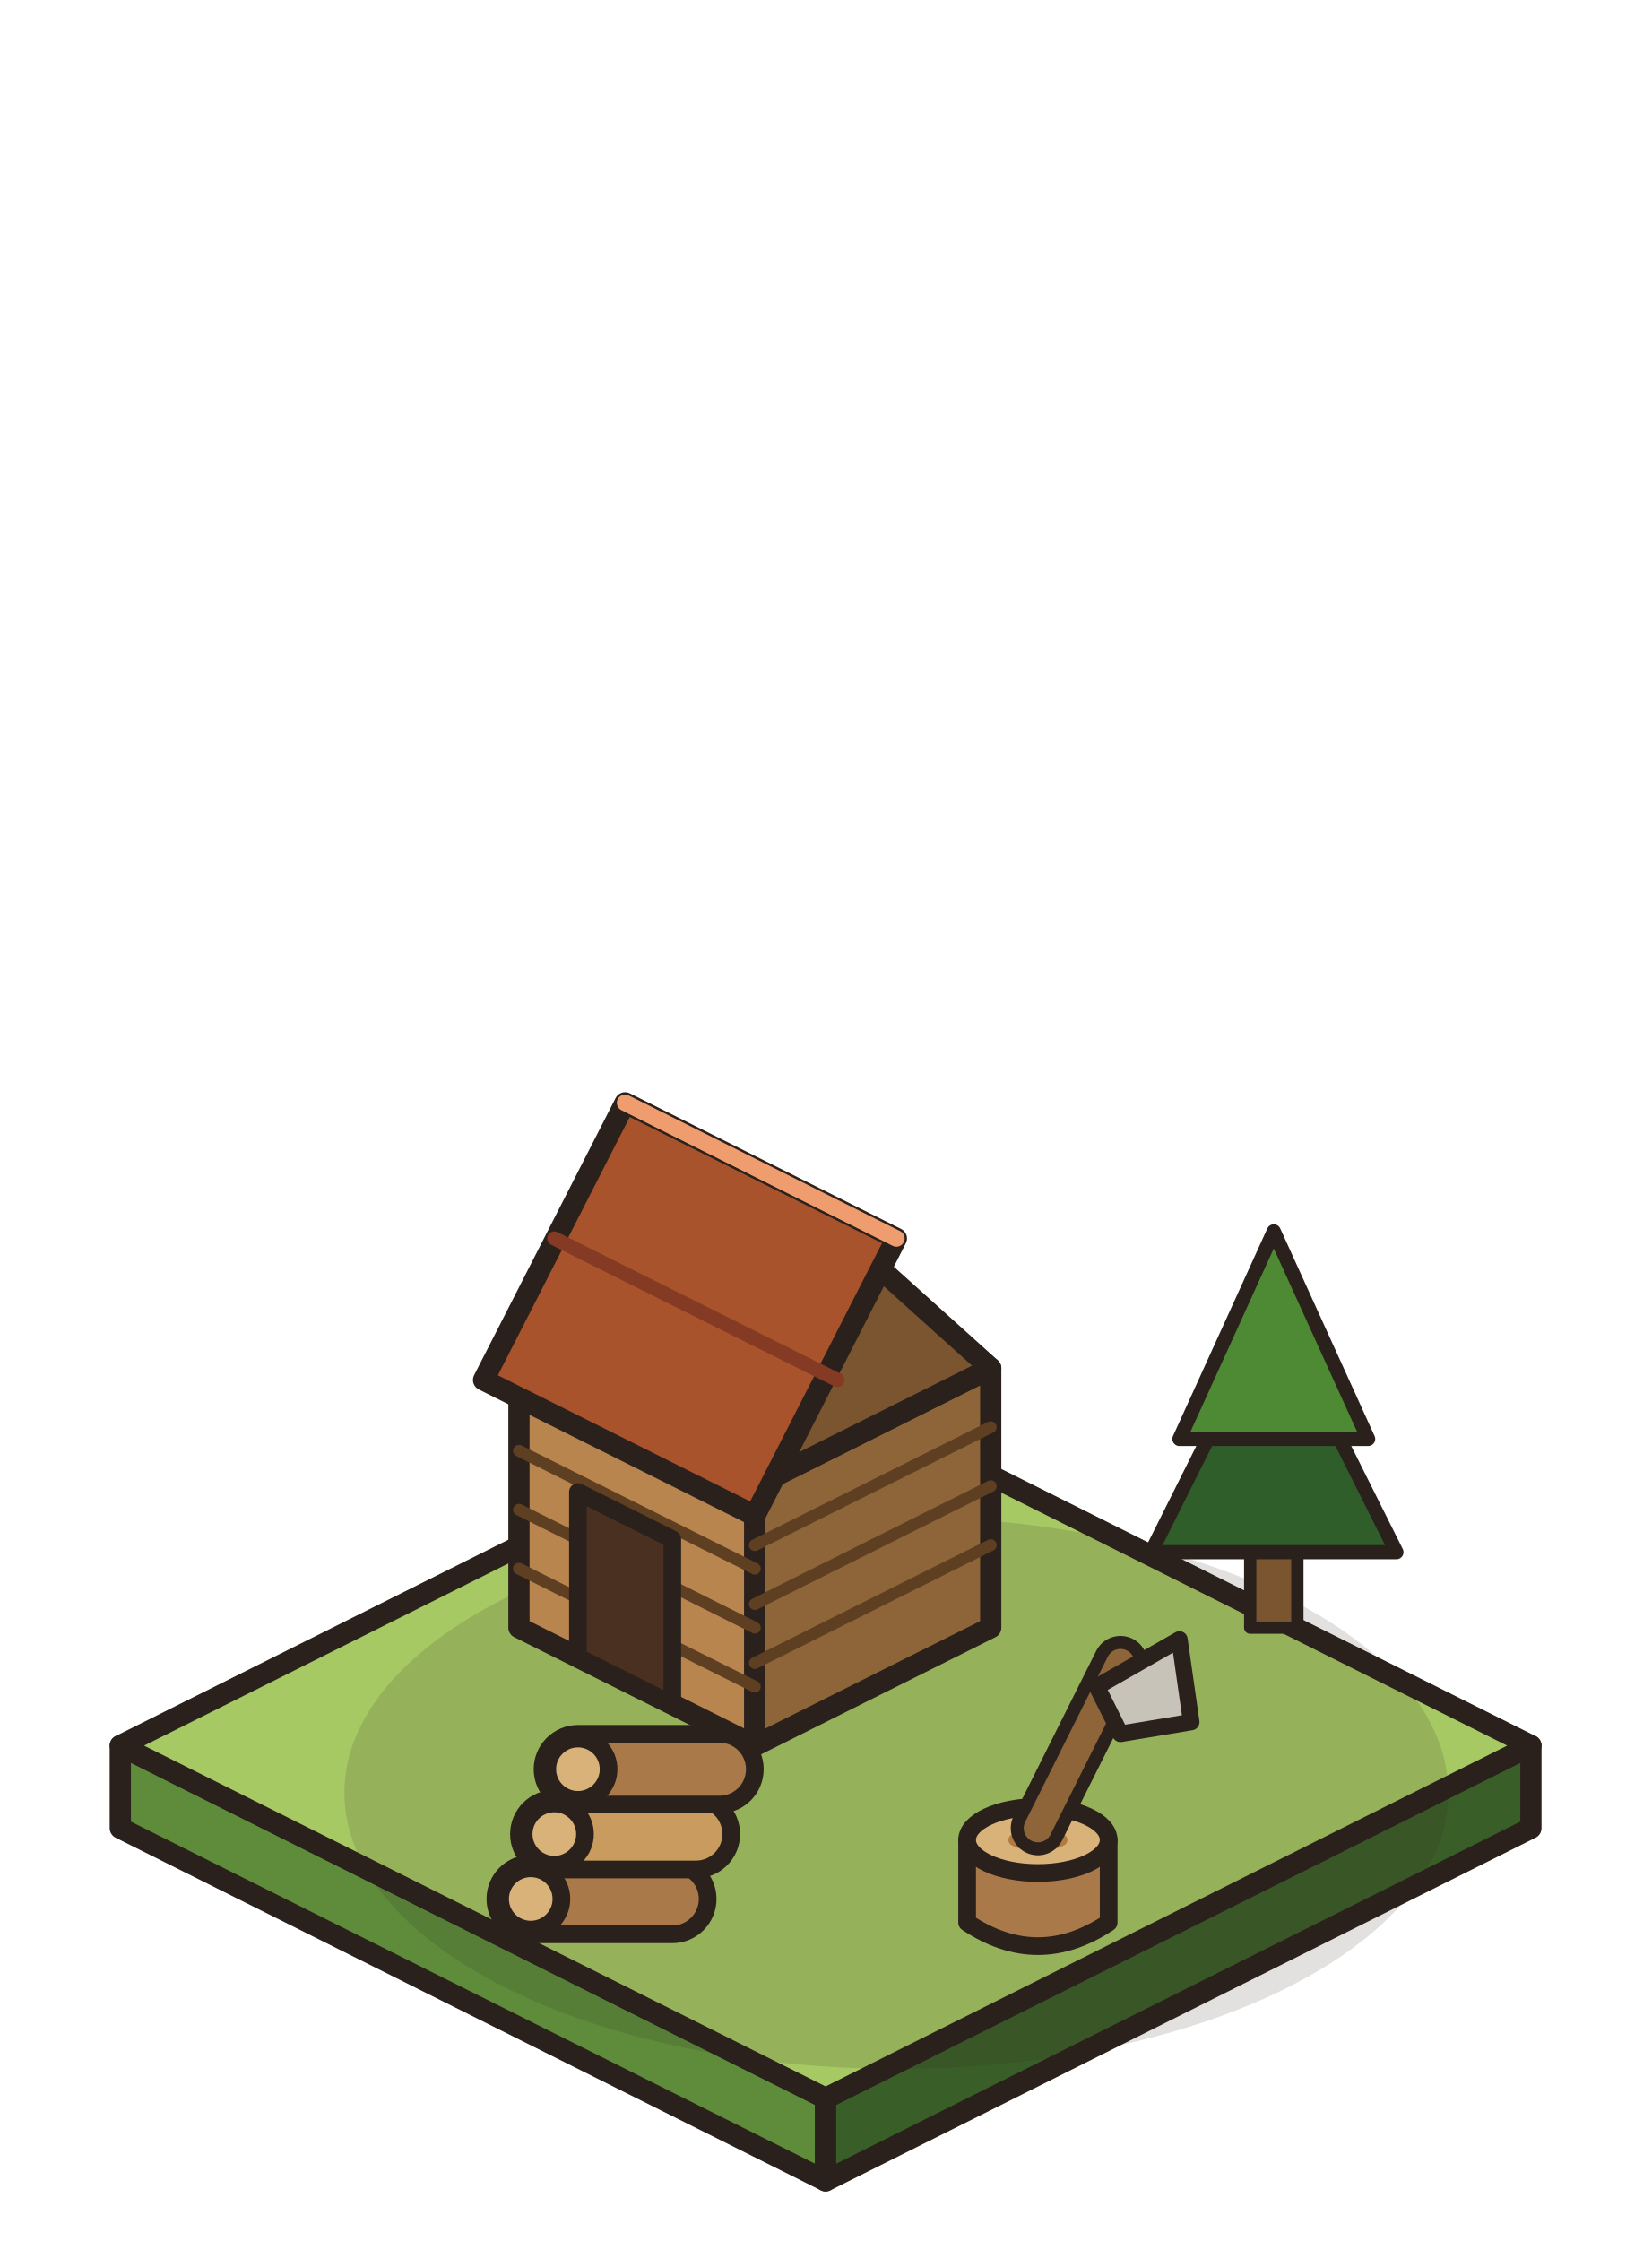
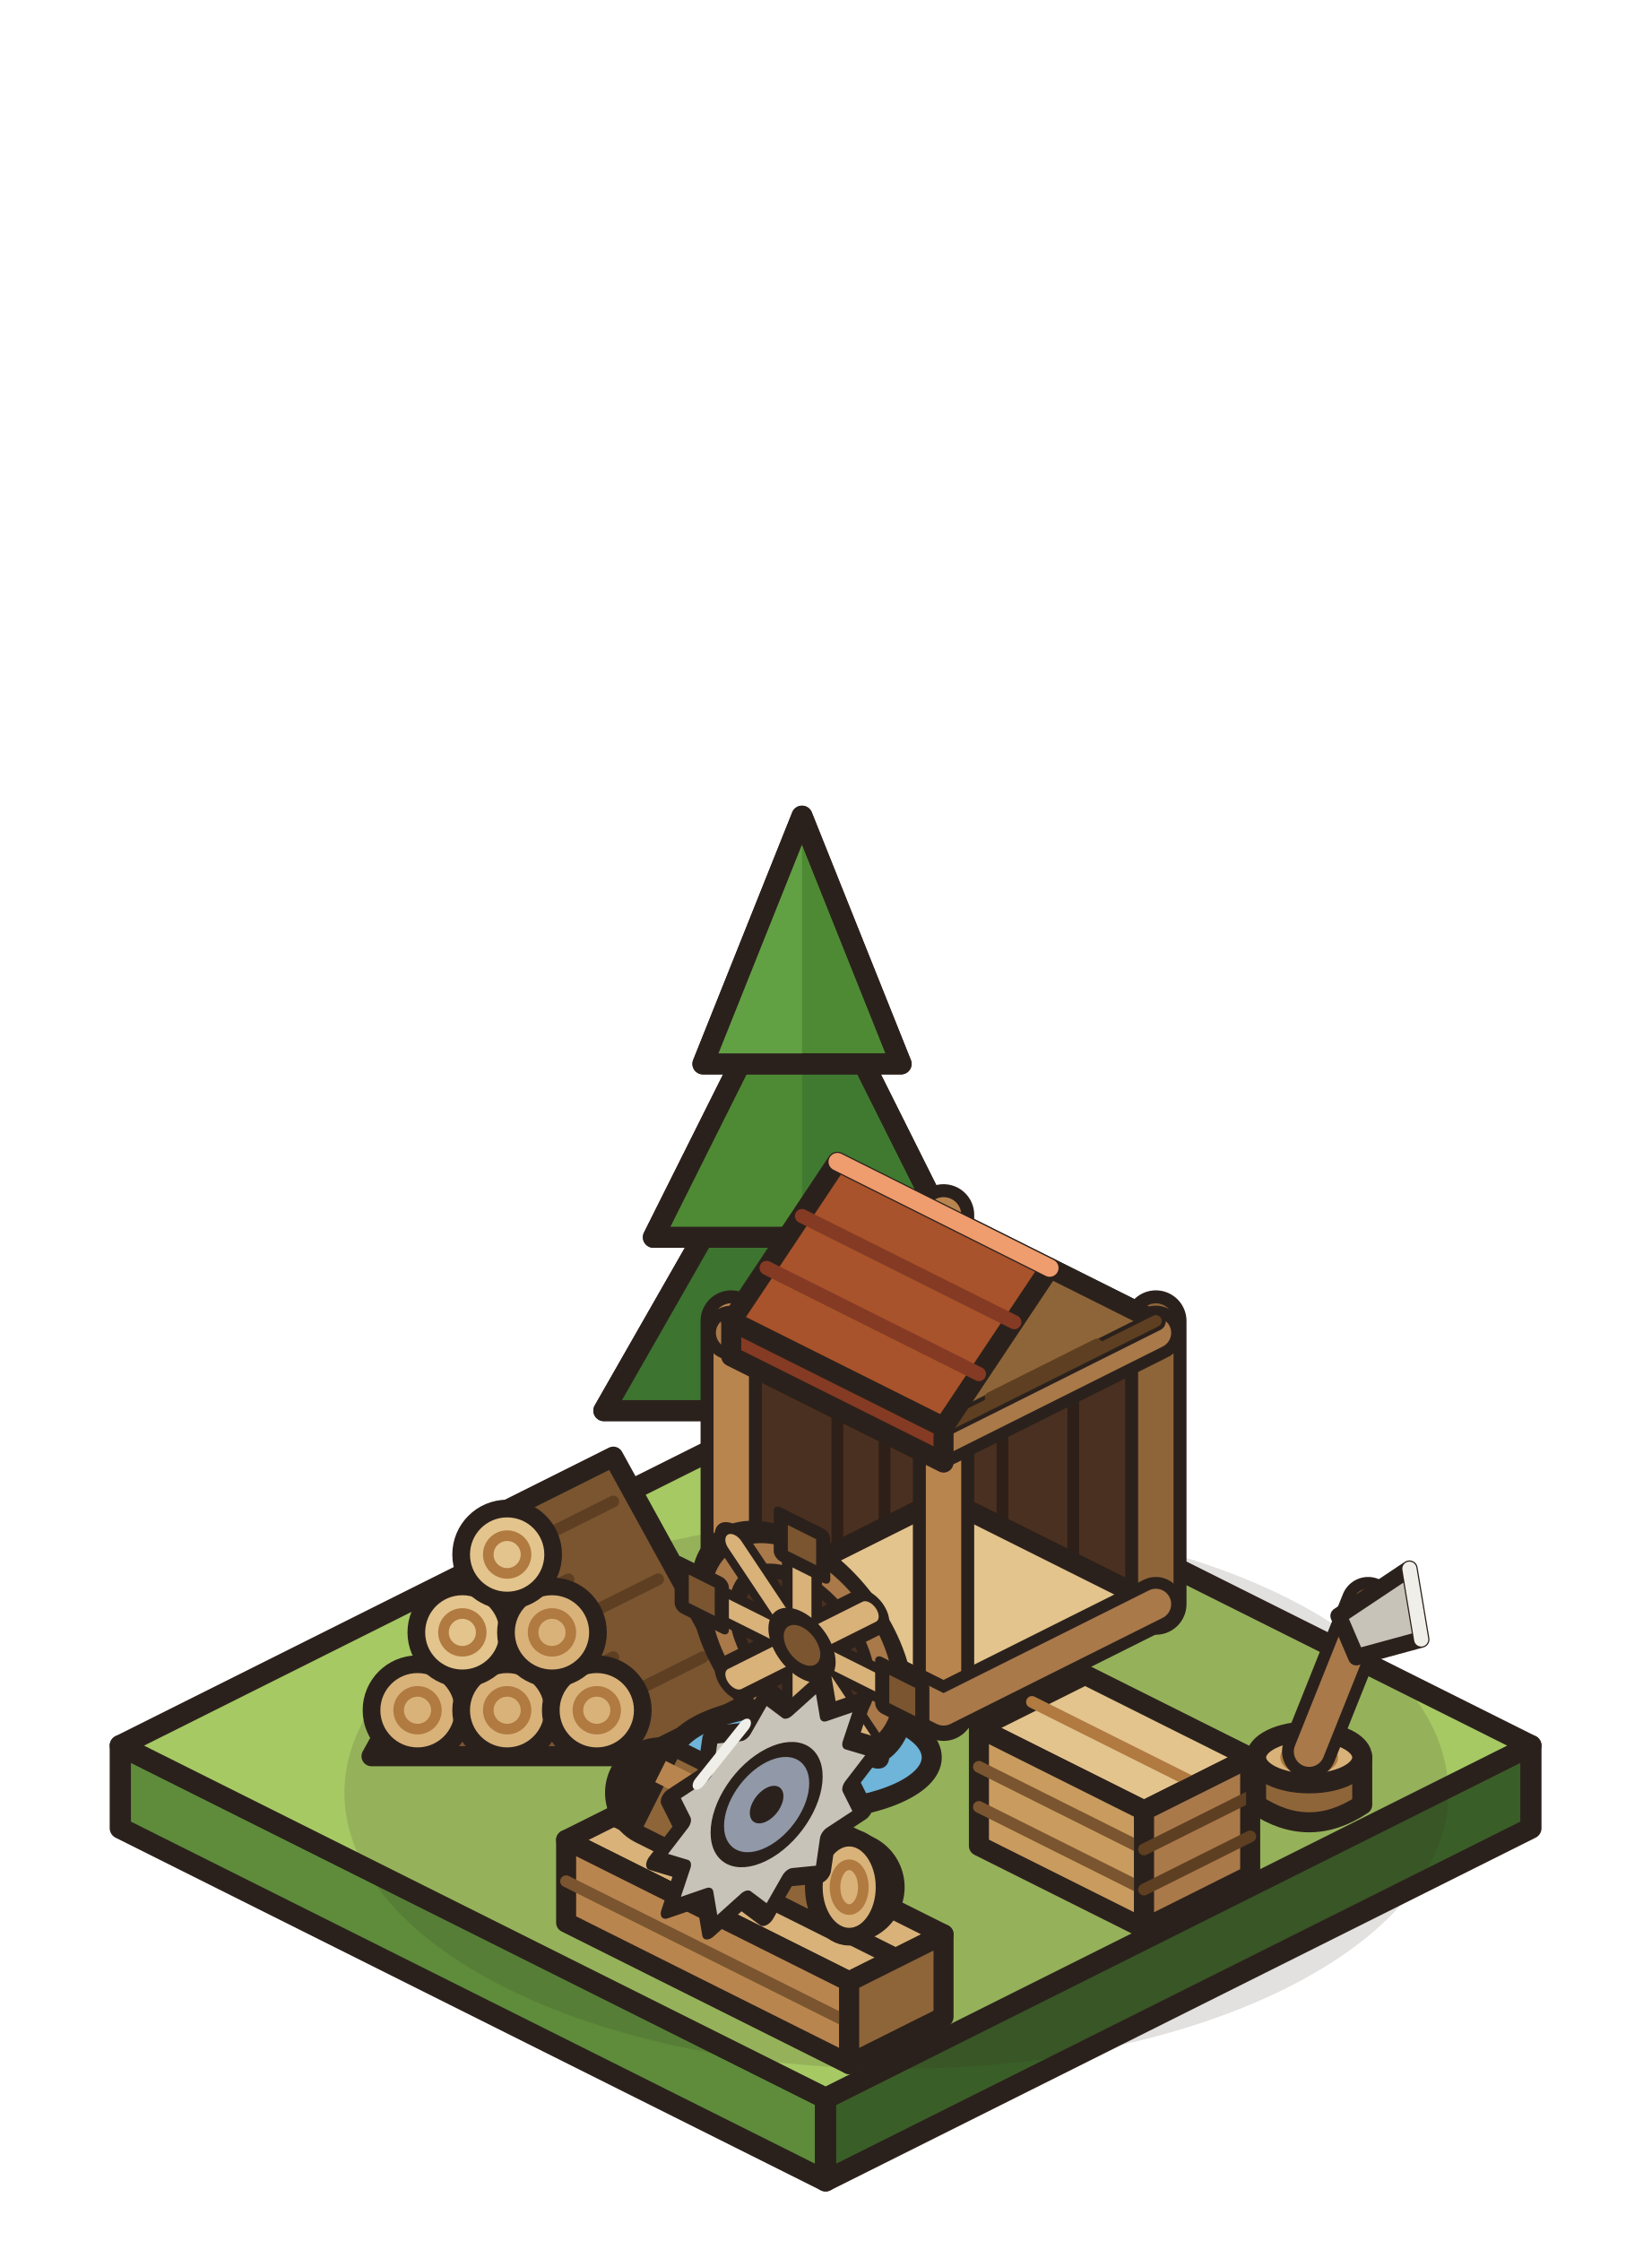
<svg xmlns="http://www.w3.org/2000/svg" viewBox="-70 -122 140 190" width="280" height="380">
  <path d="M-59.8 26L0 55.9L0 62.9L-59.8 33Z" fill="#5E8C3A" stroke="#2B211C" stroke-width="1.8" stroke-linejoin="round" />
  <path d="M59.8 26L0 55.9L0 62.9L59.8 33Z" fill="#3A5E27" stroke="#2B211C" stroke-width="1.8" stroke-linejoin="round" />
  <path d="M0 -3.9L59.8 26L0 55.9L-59.8 26Z" fill="#A6C964" stroke="#2B211C" stroke-width="1.8" stroke-linejoin="round" />
  <ellipse cx="6" cy="30" rx="46.8" ry="23.4" fill="#2B211C" opacity="0.14" />
-   <g stroke="#2B211C" stroke-width="1.8" stroke-linejoin="round" stroke-linecap="round">
-     <g transform="translate(38 16) scale(0.8)">
-       <path d="M-2.5 0L-2.5 -10L2.5 -10L2.5 0Z" fill="#7A5530" stroke-width="1.3" />
-       <path d="M-13 -8L0 -34L13 -8Z" fill="#2F5E2A" stroke-width="1.5" />
-       <path d="M-10 -20L0 -42L10 -20Z" fill="#4E8A34" stroke-width="1.5" />
+   <g stroke="#2B211C" stroke-width="1.7" stroke-linejoin="round" stroke-linecap="round">
+     <g transform="translate(-2 6) scale(1.05)">
+       <path d="M-3 0L-3 -12L3 -12L3 0Z" fill="#7A5530" stroke-width="1.3" />
+       <path d="M-16 -8L0 -36L16 -8Z" fill="#2F5E2A" />
+       <path d="M-16 -8L0 -36L0 -8Z" fill="#3D7430" stroke="none" />
+       <path d="M-16 -8L0 -36L16 -8Z" fill="none" />
+       <path d="M-12 -22L0 -46L12 -22Z" fill="#3F7A30" />
+       <path d="M-12 -22L0 -46L0 -22Z" fill="#4E8A34" stroke="none" />
+       <path d="M-12 -22L0 -46L12 -22Z" fill="none" />
+       <path d="M-8 -36L0 -56L8 -36Z" fill="#4E8A34" />
+       <path d="M-8 -36L0 -56L0 -36Z" fill="#62A044" stroke="none" />
+       <path d="M-8 -36L0 -56L8 -36Z" fill="none" />
    </g>
-     <path d="M-26 -6L-6 4L-6 26L-26 16Z" fill="#B9854F" />
-     <path d="M-6 4L14 -6L14 16L-6 26Z" fill="#8E6539" />
-     <path d="M-6 4L14 -6L4 -15Z" fill="#7A5530" />
-     <path d="M-26 1L-6 11M-26 6L-6 16M-26 11L-6 21M-6 9L14 -1M-6 14L14 4M-6 19L14 9" fill="none" stroke="#5E3F22" stroke-width="1" />
-     <path d="M-21 18.5L-13 22.5L-13 8.5L-21 4.5Z" fill="#4A3020" stroke-width="1.5" />
-     <path d="M-29 -5L-6 6.5L6 -17L-17 -28.5Z" fill="#A8532B" />
-     <path d="M-17 -28.5L6 -17" fill="none" stroke="#EF9C6E" stroke-width="1.4" />
-     <path d="M-23 -17L1 -5" fill="none" stroke="#843A23" stroke-width="1.2" />
-     <path d="M-16 40L-16 38" fill="none" stroke-width="0.1" />
-     <g transform="translate(18 41)">
-       <path d="M-6 0L-6 -7Q0 -4 6 -7L6 0Q0 4 -6 0Z" fill="#A9794A" stroke-width="1.5" />
-       <ellipse cx="0" cy="-7" rx="6" ry="2.8" fill="#D9B27A" stroke-width="1.5" />
-       <path d="M-2 -7Q0 -6 2 -7" fill="none" stroke="#B07A40" stroke-width="1" />
-       <path d="M0 -8L7 -22" fill="none" stroke-width="4.6" />
-       <path d="M0 -8L7 -22" fill="none" stroke="#8E6539" stroke-width="2.4" />
-       <path d="M5 -20L12 -24L13 -17L7 -16Z" fill="#C8C3B8" stroke-width="1.4" />
+     <g transform="translate(-27 23)">
+       <path d="M-11.5 3.9L11.5 3.9L20.5 -0.6L9 -21.5L0 -17Z" fill="#7A5530" />
+       <path d="M-7.6 0L1.4 -4.5M0 0L9 -4.5M7.6 0L16.6 -4.5M-3.8 -6.6L5.2 -11.1M3.8 -6.6L12.8 -11.1M0 -13.2L9 -17.7" fill="none" stroke="#5E3F22" stroke-width="1" />
+       <circle cx="-7.6" cy="0" r="3.9" fill="#D9B27A" stroke-width="1.5" />
+       <circle cx="0" cy="0" r="3.9" fill="#D9B27A" stroke-width="1.5" />
+       <circle cx="7.6" cy="0" r="3.9" fill="#D9B27A" stroke-width="1.5" />
+       <circle cx="-3.8" cy="-6.6" r="3.9" fill="#E3C48C" stroke-width="1.5" />
+       <circle cx="3.8" cy="-6.6" r="3.9" fill="#D9B27A" stroke-width="1.5" />
+       <circle cx="0" cy="-13.2" r="3.9" fill="#E3C48C" stroke-width="1.5" />
+       <circle cx="-7.6" cy="0" r="1.6" fill="none" stroke="#B07A40" stroke-width="0.9" />
+       <circle cx="0" cy="0" r="1.6" fill="none" stroke="#B07A40" stroke-width="0.9" />
+       <circle cx="7.6" cy="0" r="1.6" fill="none" stroke="#B07A40" stroke-width="0.9" />
+       <circle cx="-3.8" cy="-6.6" r="1.6" fill="none" stroke="#B07A40" stroke-width="0.9" />
+       <circle cx="3.8" cy="-6.6" r="1.6" fill="none" stroke="#B07A40" stroke-width="0.9" />
+       <circle cx="0" cy="-13.2" r="1.6" fill="none" stroke="#B07A40" stroke-width="0.9" />
    </g>
-     <g stroke-width="1.5">
-       <rect x="-28" y="36" width="18" height="6" rx="3" fill="#A9794A" />
-       <circle cx="-25" cy="39" r="2.6" fill="#D9B27A" />
-       <rect x="-26" y="30.5" width="18" height="6" rx="3" fill="#C99B5E" />
-       <circle cx="-23" cy="33.5" r="2.6" fill="#D9B27A" />
-       <rect x="-24" y="25" width="18" height="6" rx="3" fill="#A9794A" />
-       <circle cx="-21" cy="28" r="2.6" fill="#D9B27A" />
+     <path d="M-8 14L10 5L28 14L28 -10L10 -19L-8 -10Z" fill="#4A3020" />
+     <path d="M1 9.5L1 -14.5M5 7.5L5 -16.5M15 7.5L15 -16.5M21 10.5L21 -13.5" fill="none" stroke="#2E2018" stroke-width="1" />
+     <path d="M10 5L28 14L10 23L-8 14Z" fill="#E3C48C" />
+     <path d="M10 5L10 -19M-8 14L-8 -10M10 23L10 -1" fill="none" stroke-width="5.2" />
+     <path d="M10 5L10 -19M-8 14L-8 -10M10 23L10 -1" fill="none" stroke="#B9854F" stroke-width="3" />
+     <path d="M28 14L28 -10" fill="none" stroke-width="5.2" />
+     <path d="M28 14L28 -10" fill="none" stroke="#8E6539" stroke-width="3" />
+     <path d="M-8 -9L10 0L28 -9M-8 14L10 23L28 14" fill="none" stroke-width="4.6" />
+     <path d="M-8 -9L10 0L28 -9M-8 14L10 23L28 14" fill="none" stroke="#A9794A" stroke-width="2.6" />
+     <ellipse cx="-2" cy="27" rx="11" ry="4.5" fill="#6FB4D9" />
+     <path d="M-8 26.5Q-4 25 0 26" fill="none" stroke="#C9E6F4" stroke-width="1" />
+     <g transform="translate(-2 17.5) skewY(26.57)">
+       <circle r="8.6" fill="#A9794A" />
+       <circle r="5.6" fill="#4A3020" stroke-width="1.2" />
+       <path d="M-8 0L8 0M0 -8L0 8M-5.7 -5.7L5.7 5.7M-5.7 5.7L5.7 -5.7" fill="none" stroke-width="3.4" />
+       <path d="M-8 0L8 0M0 -8L0 8M-5.7 -5.7L5.7 5.7M-5.7 5.7L5.7 -5.7" fill="none" stroke="#D9B27A" stroke-width="1.6" />
+       <rect x="6.8" y="-1.8" width="3.4" height="3.6" fill="#7A5530" stroke-width="1.2" />
+       <rect x="6.8" y="-1.8" width="3.4" height="3.6" fill="#7A5530" stroke-width="1.2" transform="rotate(90)" />
+       <rect x="6.8" y="-1.8" width="3.4" height="3.6" fill="#7A5530" stroke-width="1.2" transform="rotate(180)" />
+       <rect x="6.8" y="-1.8" width="3.4" height="3.6" fill="#7A5530" stroke-width="1.2" transform="rotate(270)" />
+       <circle r="2.2" fill="#7A5530" stroke-width="1.3" />
+     </g>
+     <path d="M-8 -10L10 -1L28 -10L19 -14.5Z" fill="#8E6539" />
+     <path d="M10 -1L28 -10M14 -3.5L23 -8" fill="none" stroke="#5E3F22" stroke-width="1" />
+     <path d="M-8 -10L10 -1L19 -14.5L1 -23.5Z" fill="#A8532B" />
+     <path d="M-5 -14.5L13 -5.5M-2 -18.9L16 -9.9" fill="none" stroke="#843A23" stroke-width="1.2" />
+     <path d="M1 -23.5L19 -14.5" fill="none" stroke="#EF9C6E" stroke-width="1.5" />
+     <path d="M-8 -10L10 -1L10 2L-8 -7Z" fill="#843A23" />
+     <path d="M22 20L36 27L27 31.5L13 24.5Z" fill="#E3C48C" />
+     <path d="M17.5 22.3L31.5 29.3" fill="none" stroke="#B07A40" stroke-width="1" />
+     <path d="M13 24.5L27 31.5L27 41.5L13 34.5Z" fill="#C99B5E" />
+     <path d="M13 27.8L27 34.8M13 31.2L27 38.2" fill="none" stroke="#7A5530" stroke-width="1" />
+     <path d="M27 31.5L36 27L36 37L27 41.5Z" fill="#A9794A" />
+     <path d="M27 34.8L36 30.3M27 38.2L36 33.7" fill="none" stroke="#5E3F22" stroke-width="1" />
+     <path d="M36.5 27L36.5 31Q41 34 45.5 31L45.5 27Z" fill="#8E6539" />
+     <ellipse cx="41" cy="27" rx="4.5" ry="2.2" fill="#D9B27A" />
+     <ellipse cx="41" cy="27" rx="2" ry="1" fill="none" stroke="#B07A40" stroke-width="0.9" />
+     <path d="M41 26.5L46 14" fill="none" stroke-width="4.6" />
+     <path d="M41 26.5L46 14" fill="none" stroke="#A9794A" stroke-width="2.6" />
+     <path d="M43.5 15L49.5 11L50.5 17L45 18.5Z" fill="#C8C3B8" stroke-width="1.4" />
+     <path d="M49.5 11L50.5 17" fill="none" stroke="#F0EEE8" stroke-width="1.2" />
+     <path d="M-14 30L10 42L2 46L-22 34Z" fill="#D9B27A" />
+     <path d="M-18 32L6 44" fill="none" stroke-width="1.6" />
+     <path d="M-22 34L2 46L2 53L-22 41Z" fill="#B9854F" />
+     <path d="M-22 37.5L2 49.5" fill="none" stroke="#7A5530" stroke-width="1" />
+     <path d="M2 46L10 42L10 49L2 53Z" fill="#8E6539" />
+     <path d="M-14 30L2 38" fill="none" stroke-width="9.4" />
+     <path d="M-14 30L2 38" fill="none" stroke="#8E6539" stroke-width="6.4" stroke-linecap="butt" />
+     <path d="M-14 28.2L2 36.2" fill="none" stroke="#B9854F" stroke-width="2" stroke-linecap="butt" />
+     <ellipse cx="2" cy="38" rx="3" ry="4.2" fill="#D9B27A" stroke-width="1.5" />
+     <ellipse cx="2" cy="38" rx="1.2" ry="1.9" fill="none" stroke="#B07A40" stroke-width="0.9" />
+     <g transform="translate(-5 31) skewY(-26.57) scale(0.95)">
+       <path d="M10 0L7.5 2L8.7 5L5.5 5.5L5 8.7L2 7.5L0 10L-2 7.5L-5 8.7L-5.5 5.5L-8.7 5L-7.5 2L-10 0L-7.5 -2L-8.7 -5L-5.5 -5.5L-5 -8.7L-2 -7.5L0 -10L2 -7.5L5 -8.7L5.5 -5.5L8.7 -5L7.5 -2Z" fill="#C8C3B8" stroke-width="1.5" />
+       <circle r="4.4" fill="#9199A8" stroke-width="1.2" />
+       <circle r="1.5" fill="#2B211C" stroke="none" />
+       <path d="M-6 -5L-2 -8" fill="none" stroke="#F0EEE8" stroke-width="1.2" />
    </g>
  </g>
</svg>
